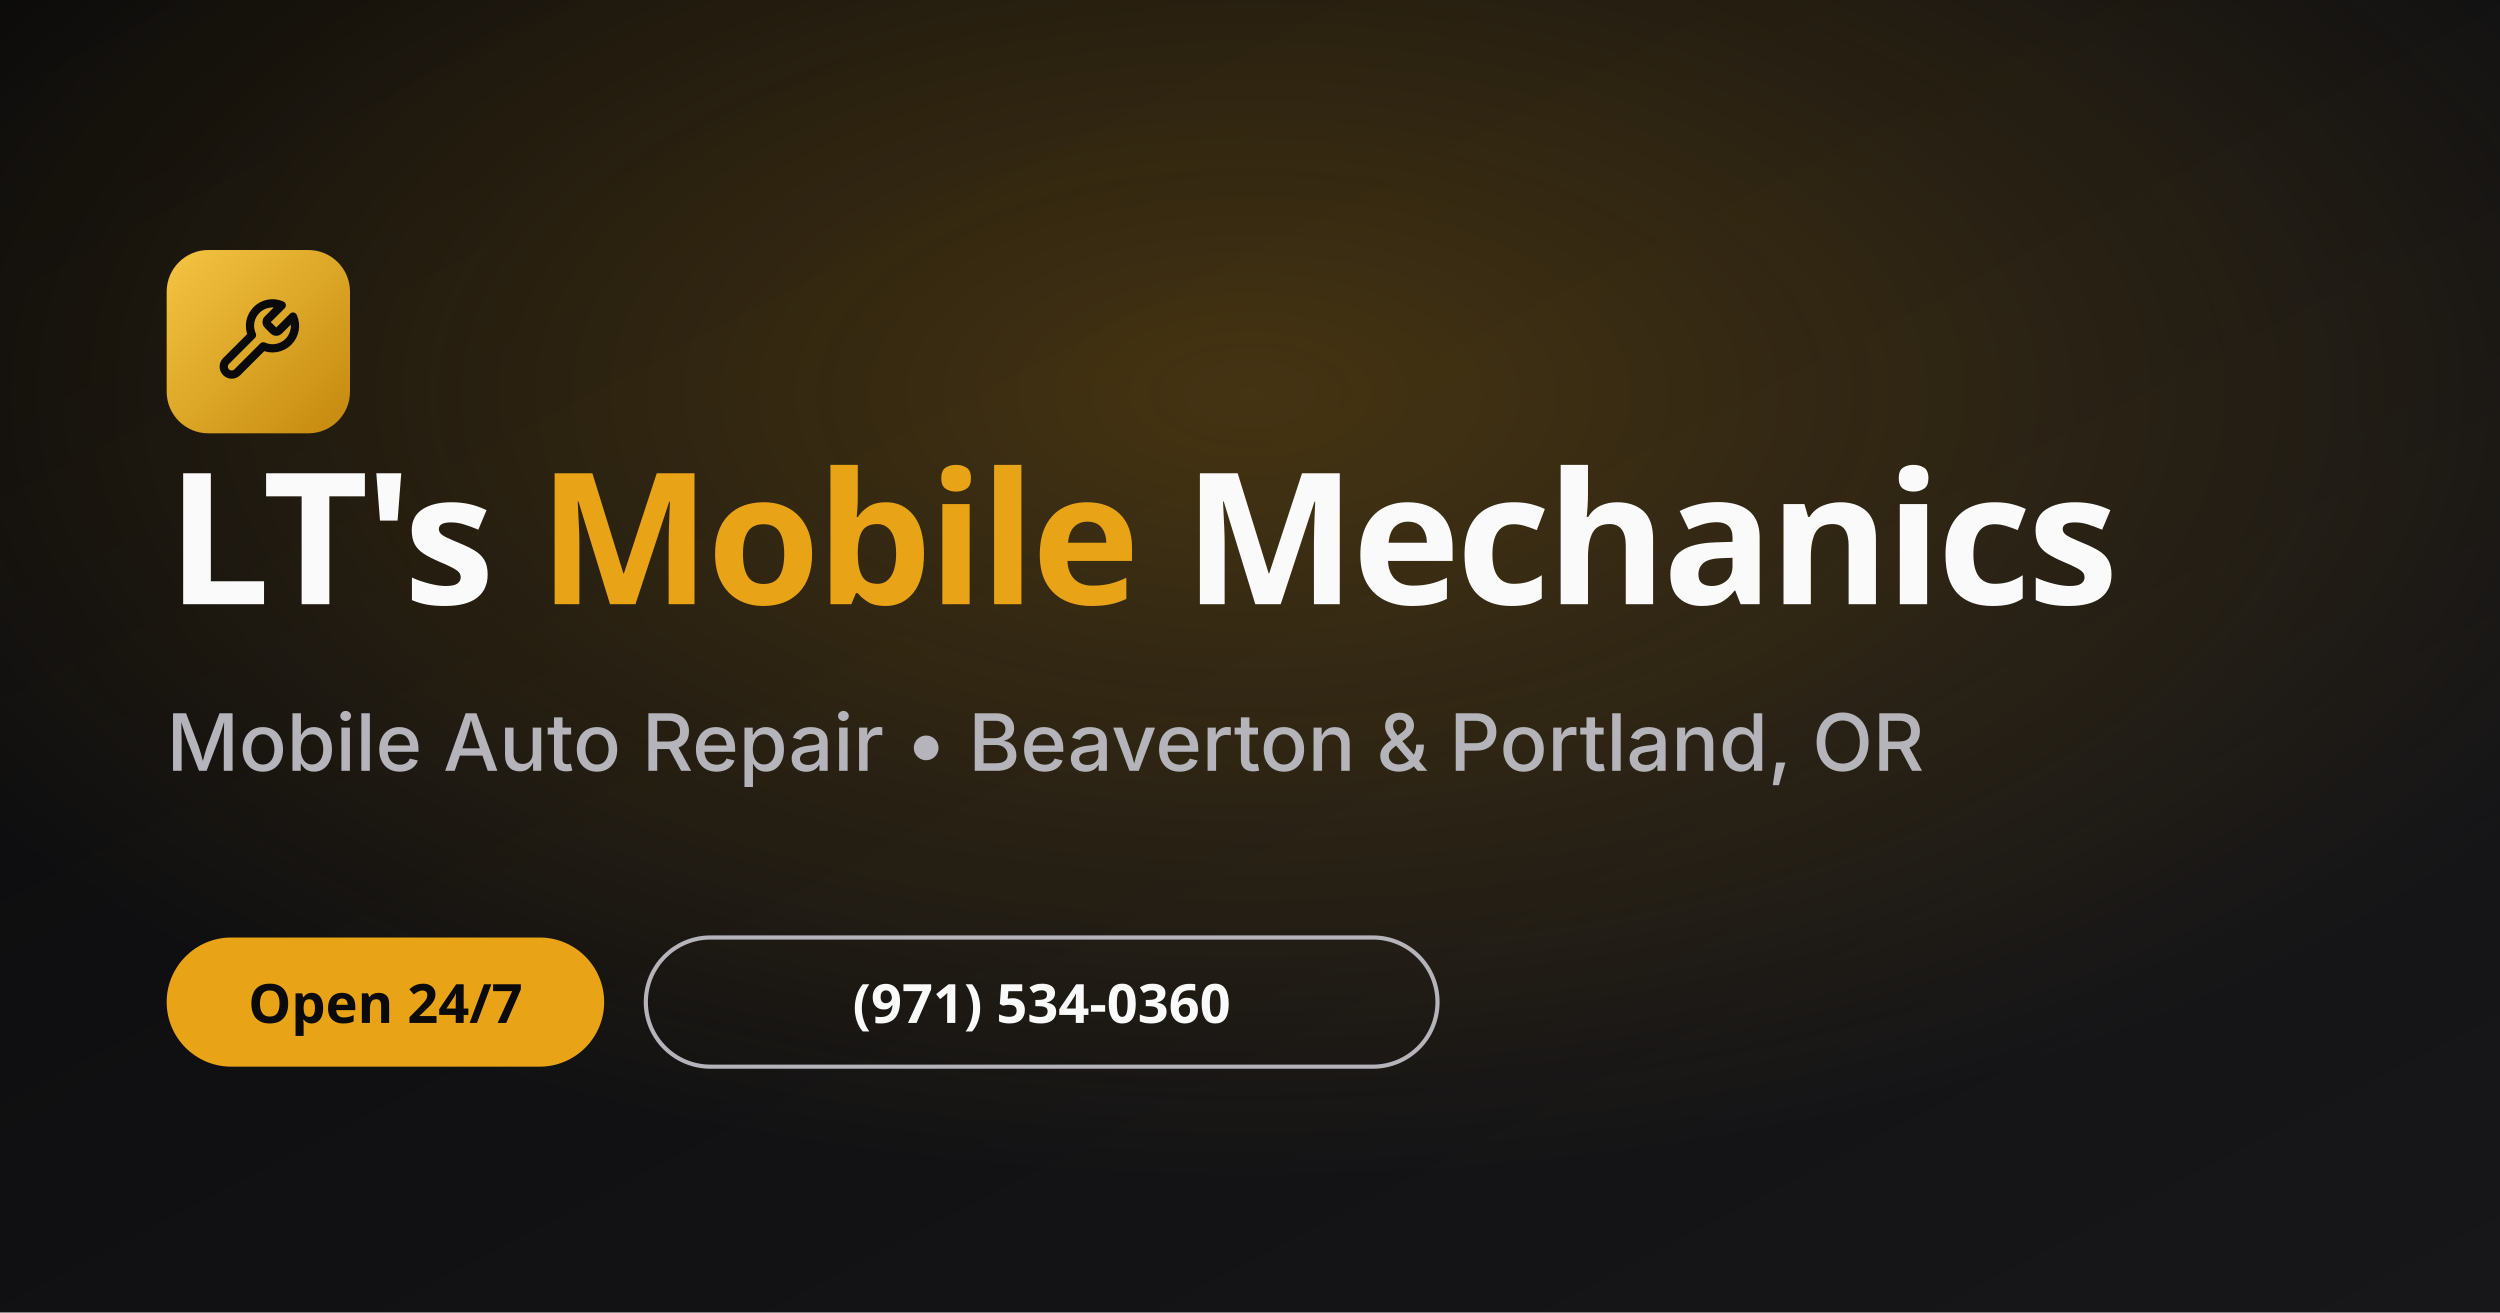
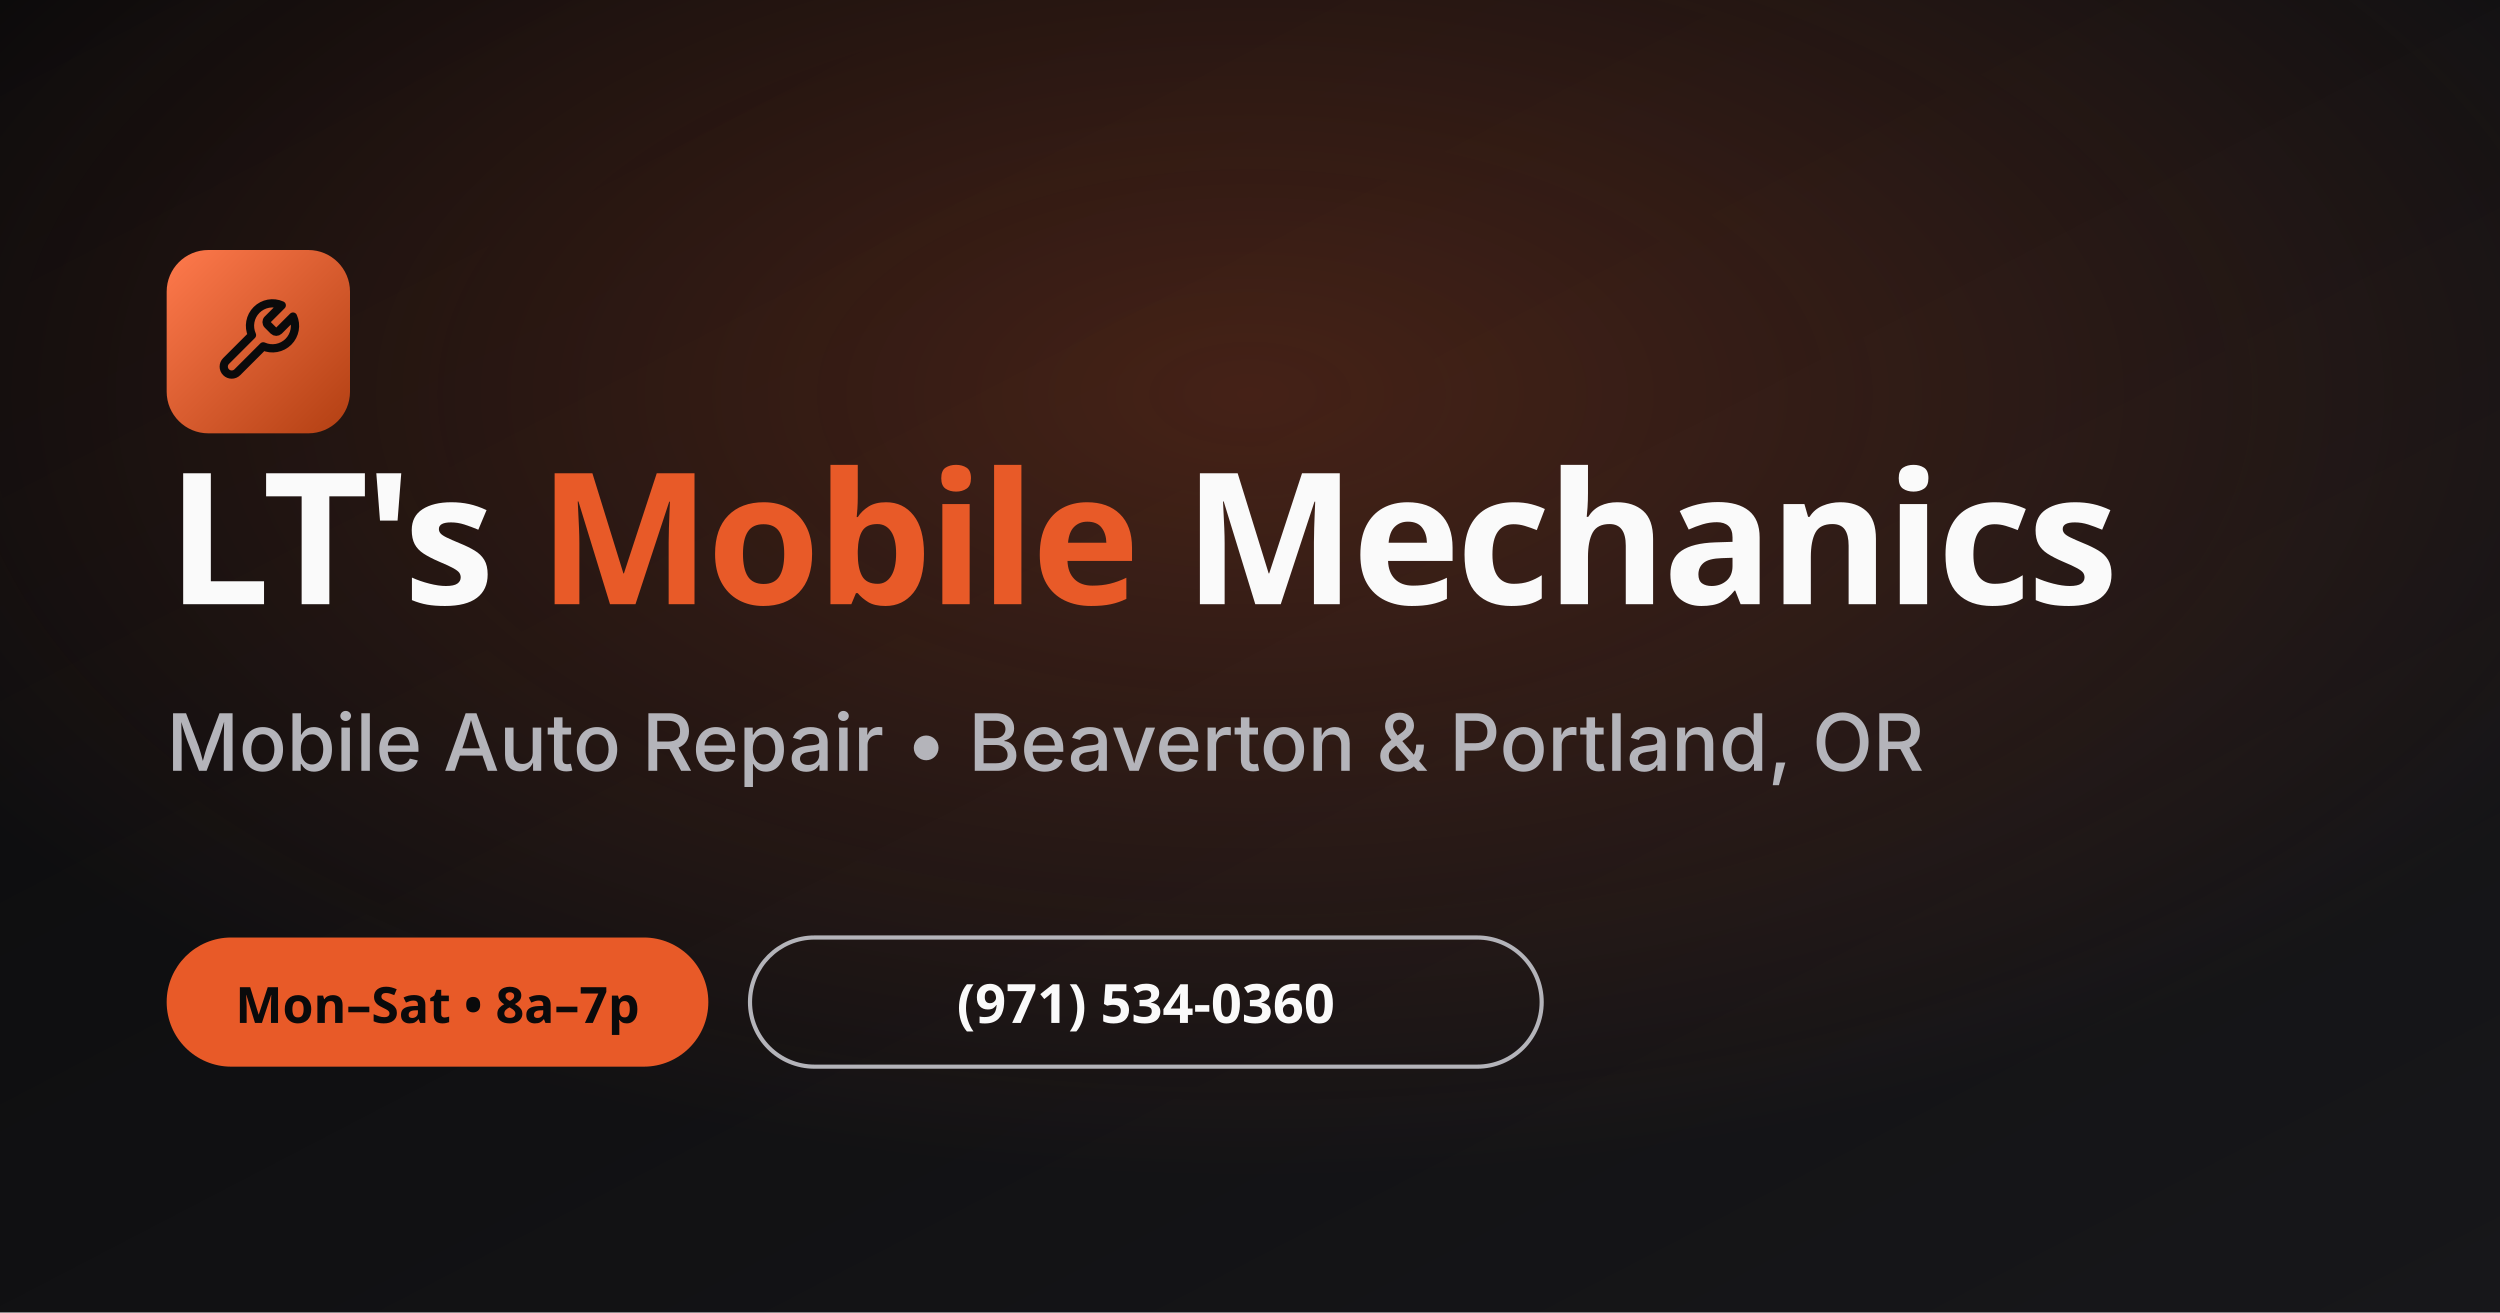
<svg xmlns="http://www.w3.org/2000/svg" viewBox="0 0 1200 630" width="1200" height="630">
  <defs>
    <linearGradient id="bg" x1="0" y1="0" x2="1" y2="1">
      <stop offset="0" stop-color="#0A0A0B" />
      <stop offset="1" stop-color="#17171A" />
    </linearGradient>
    <linearGradient id="gold" x1="0" y1="0" x2="1" y2="1">
-       <stop offset="0" stop-color="#F5C542" />
-       <stop offset="1" stop-color="#C4880D" />
+       <stop offset="0" stop-color="#FF7A4D" />
+       <stop offset="1" stop-color="#B23F12" />
    </linearGradient>
    <radialGradient id="glow" cx="50%" cy="30%" r="60%">
-       <stop offset="0" stop-color="#E8A317" stop-opacity="0.25" />
-       <stop offset="1" stop-color="#E8A317" stop-opacity="0" />
+       <stop offset="0" stop-color="#E85A28" stop-opacity="0.25" />
+       <stop offset="1" stop-color="#E85A28" stop-opacity="0" />
    </radialGradient>
  </defs>
  <rect width="1200" height="630" fill="url(#bg)" />
  <rect width="1200" height="630" fill="url(#glow)" />
  <g transform="translate(80, 120)">
    <rect width="88" height="88" rx="20" fill="url(#gold)" />
    <g transform="translate(22, 22) scale(1.8)" fill="none" stroke="#0A0A0B" stroke-width="2.2" stroke-linecap="round" stroke-linejoin="round">
      <path d="M14.7 6.3a1 1 0 0 0 0 1.4l1.6 1.6a1 1 0 0 0 1.4 0l3.77-3.77a6 6 0 0 1-7.94 7.94l-6.91 6.91a2.12 2.12 0 0 1-3-3l6.91-6.91a6 6 0 0 1 7.94-7.94l-3.76 3.76z" />
    </g>
  </g>
-   <text x="80" y="290" font-family="'Plus Jakarta Sans', sans-serif" font-size="88" font-weight="800" fill="#FAFAFA" letter-spacing="-2">LT's <tspan fill="#E8A317">Mobile</tspan> Mechanics</text>
+   <text x="80" y="290" font-family="'Plus Jakarta Sans', sans-serif" font-size="88" font-weight="800" fill="#FAFAFA" letter-spacing="-2">LT's <tspan fill="#E85A28">Mobile</tspan> Mechanics</text>
  <text x="80" y="370" font-family="'Inter', sans-serif" font-size="38" font-weight="500" fill="#B4B4BA">Mobile Auto Repair • Beaverton &amp; Portland, OR</text>
  <g transform="translate(80, 450)">
-     <rect x="0" y="0" width="210" height="62" rx="31" fill="#E8A317" />
-     <text x="105" y="41" font-family="'Plus Jakarta Sans', sans-serif" font-size="26" font-weight="700" fill="#0A0A0B" text-anchor="middle">Open 24/7</text>
-     <rect x="230" y="0" width="380" height="62" rx="31" fill="none" stroke="#B4B4BA" stroke-width="2" />
-     <text x="420" y="41" font-family="'Plus Jakarta Sans', sans-serif" font-size="26" font-weight="600" fill="#FAFAFA" text-anchor="middle">(971) 534-0360</text>
+     <rect x="0" y="0" width="260" height="62" rx="31" fill="#E85A28" />
+     <text x="130" y="41" font-family="'Plus Jakarta Sans', sans-serif" font-size="24" font-weight="700" fill="#0A0A0B" text-anchor="middle">Mon–Sat • 8a–7p</text>
+     <rect x="280" y="0" width="380" height="62" rx="31" fill="none" stroke="#B4B4BA" stroke-width="2" />
+     <text x="470" y="41" font-family="'Plus Jakarta Sans', sans-serif" font-size="26" font-weight="600" fill="#FAFAFA" text-anchor="middle">(971) 534-0360</text>
  </g>
</svg>
